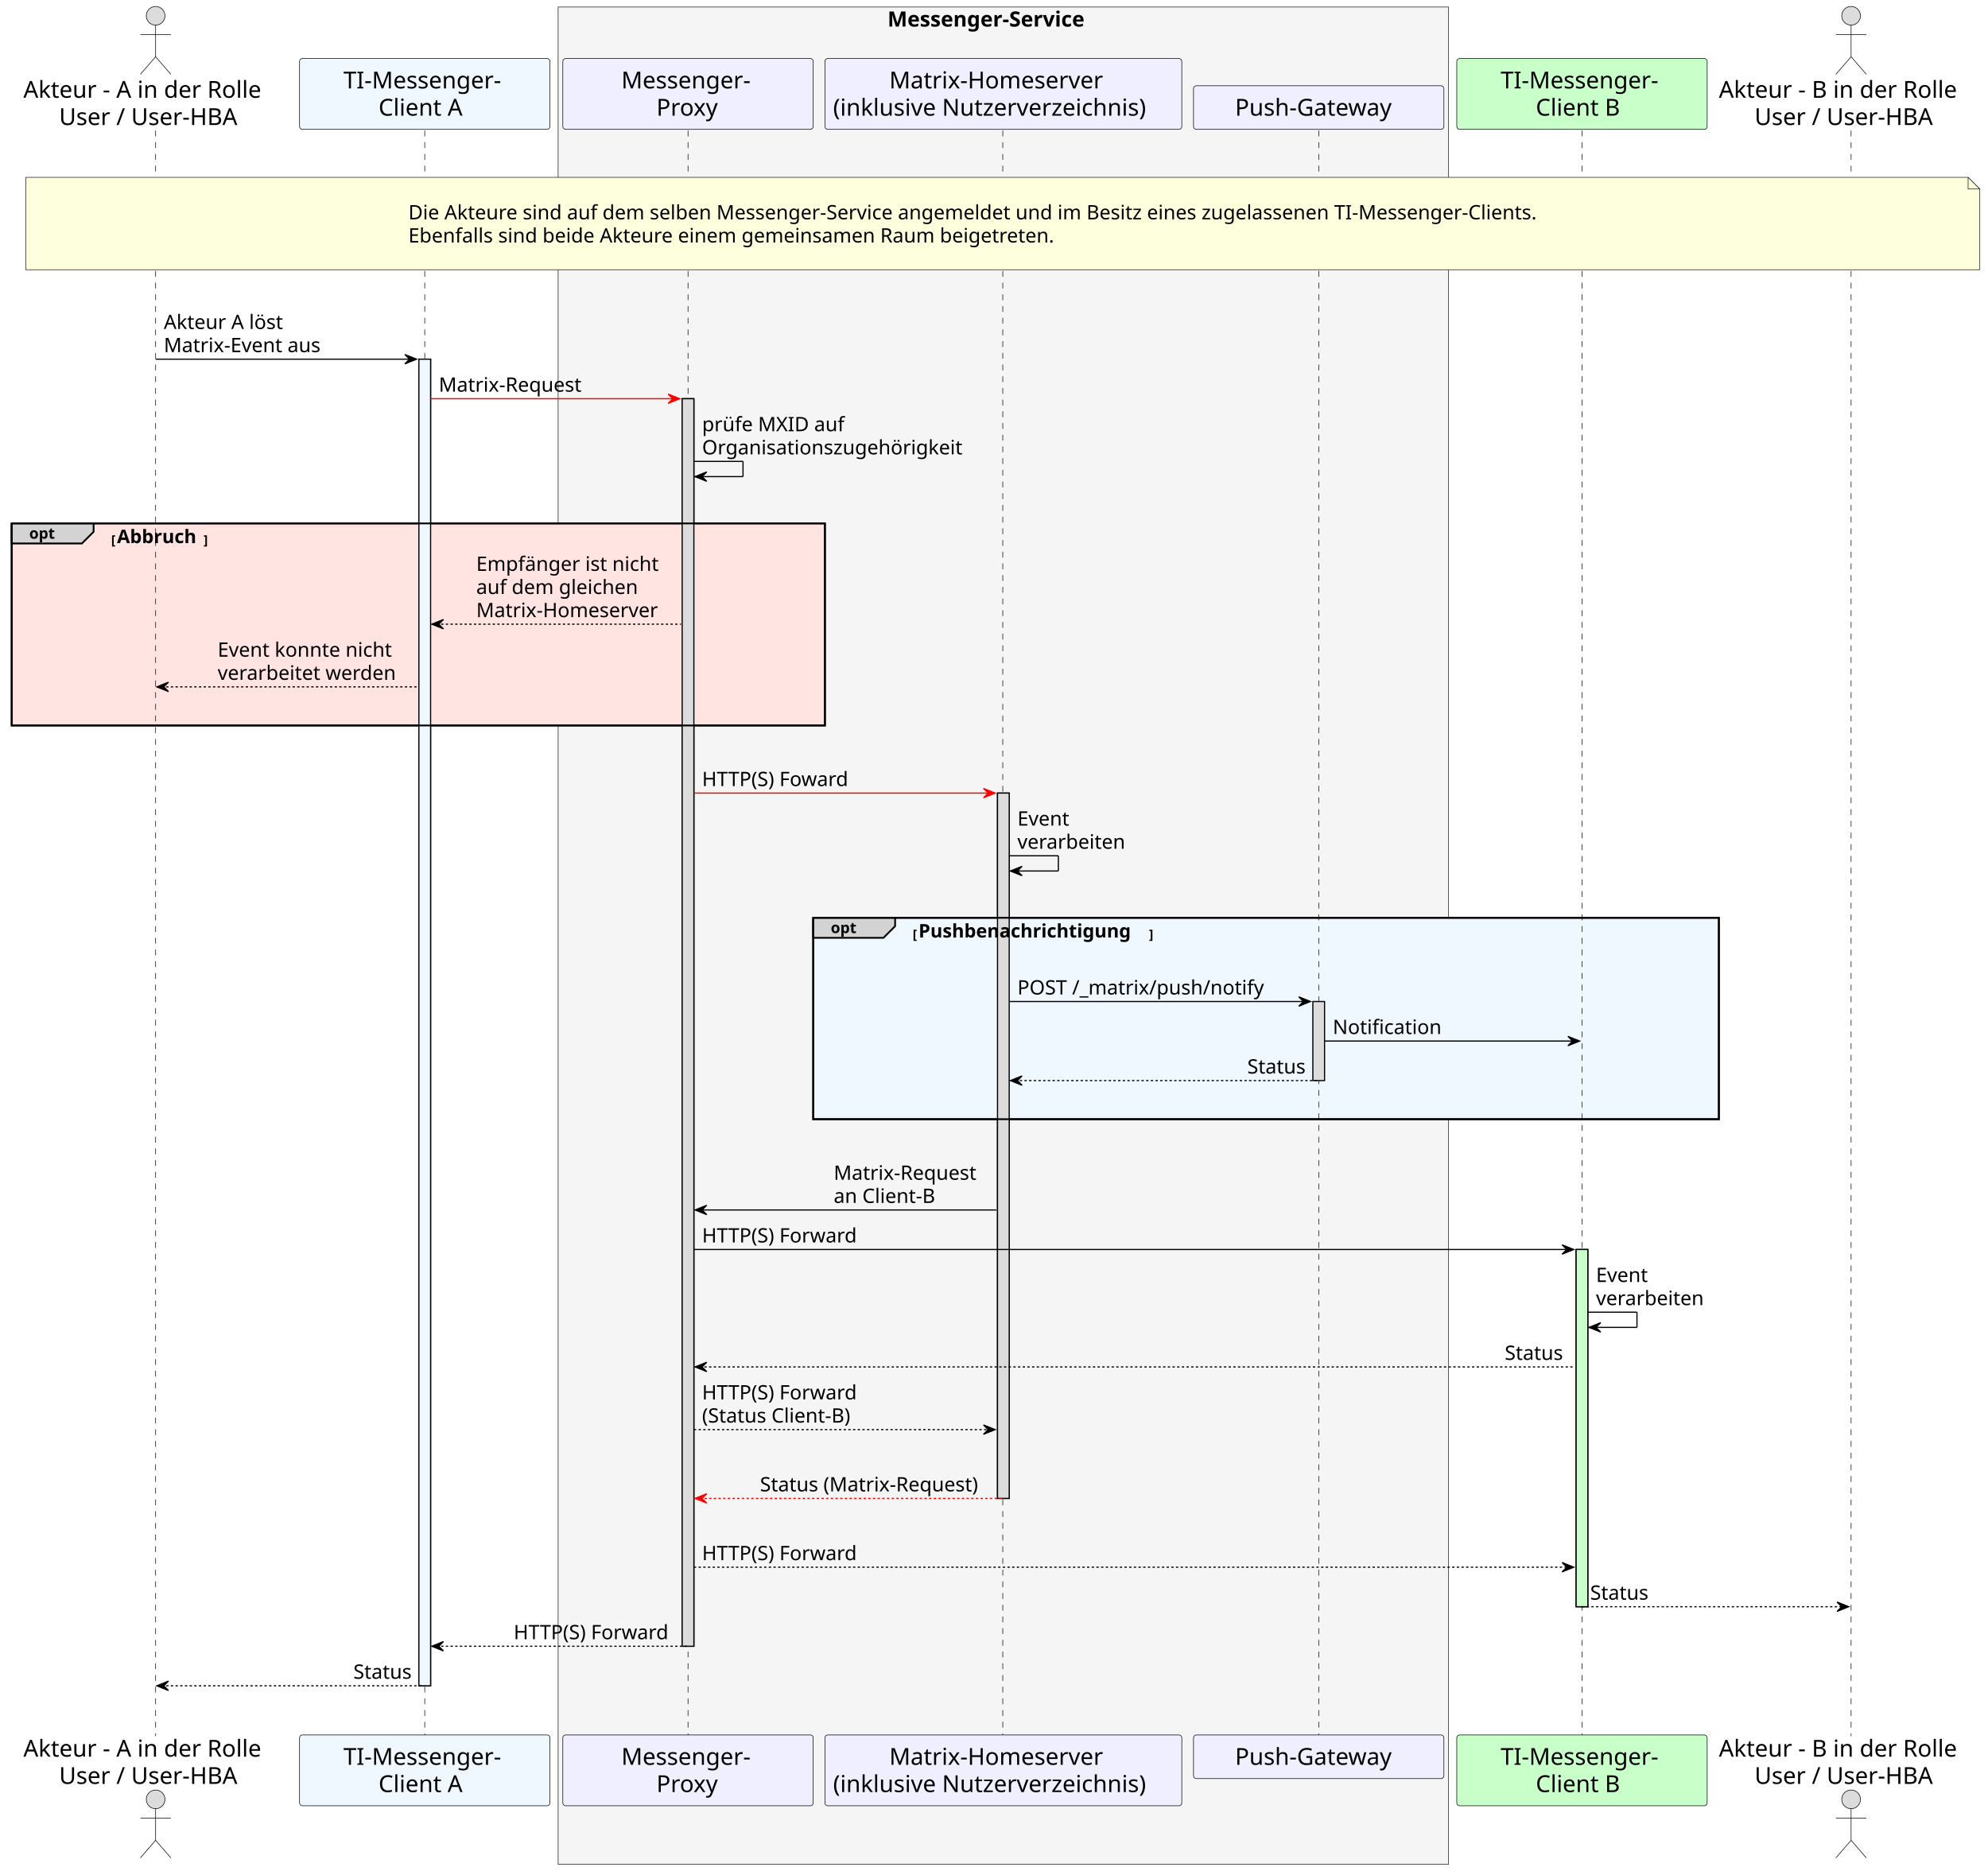
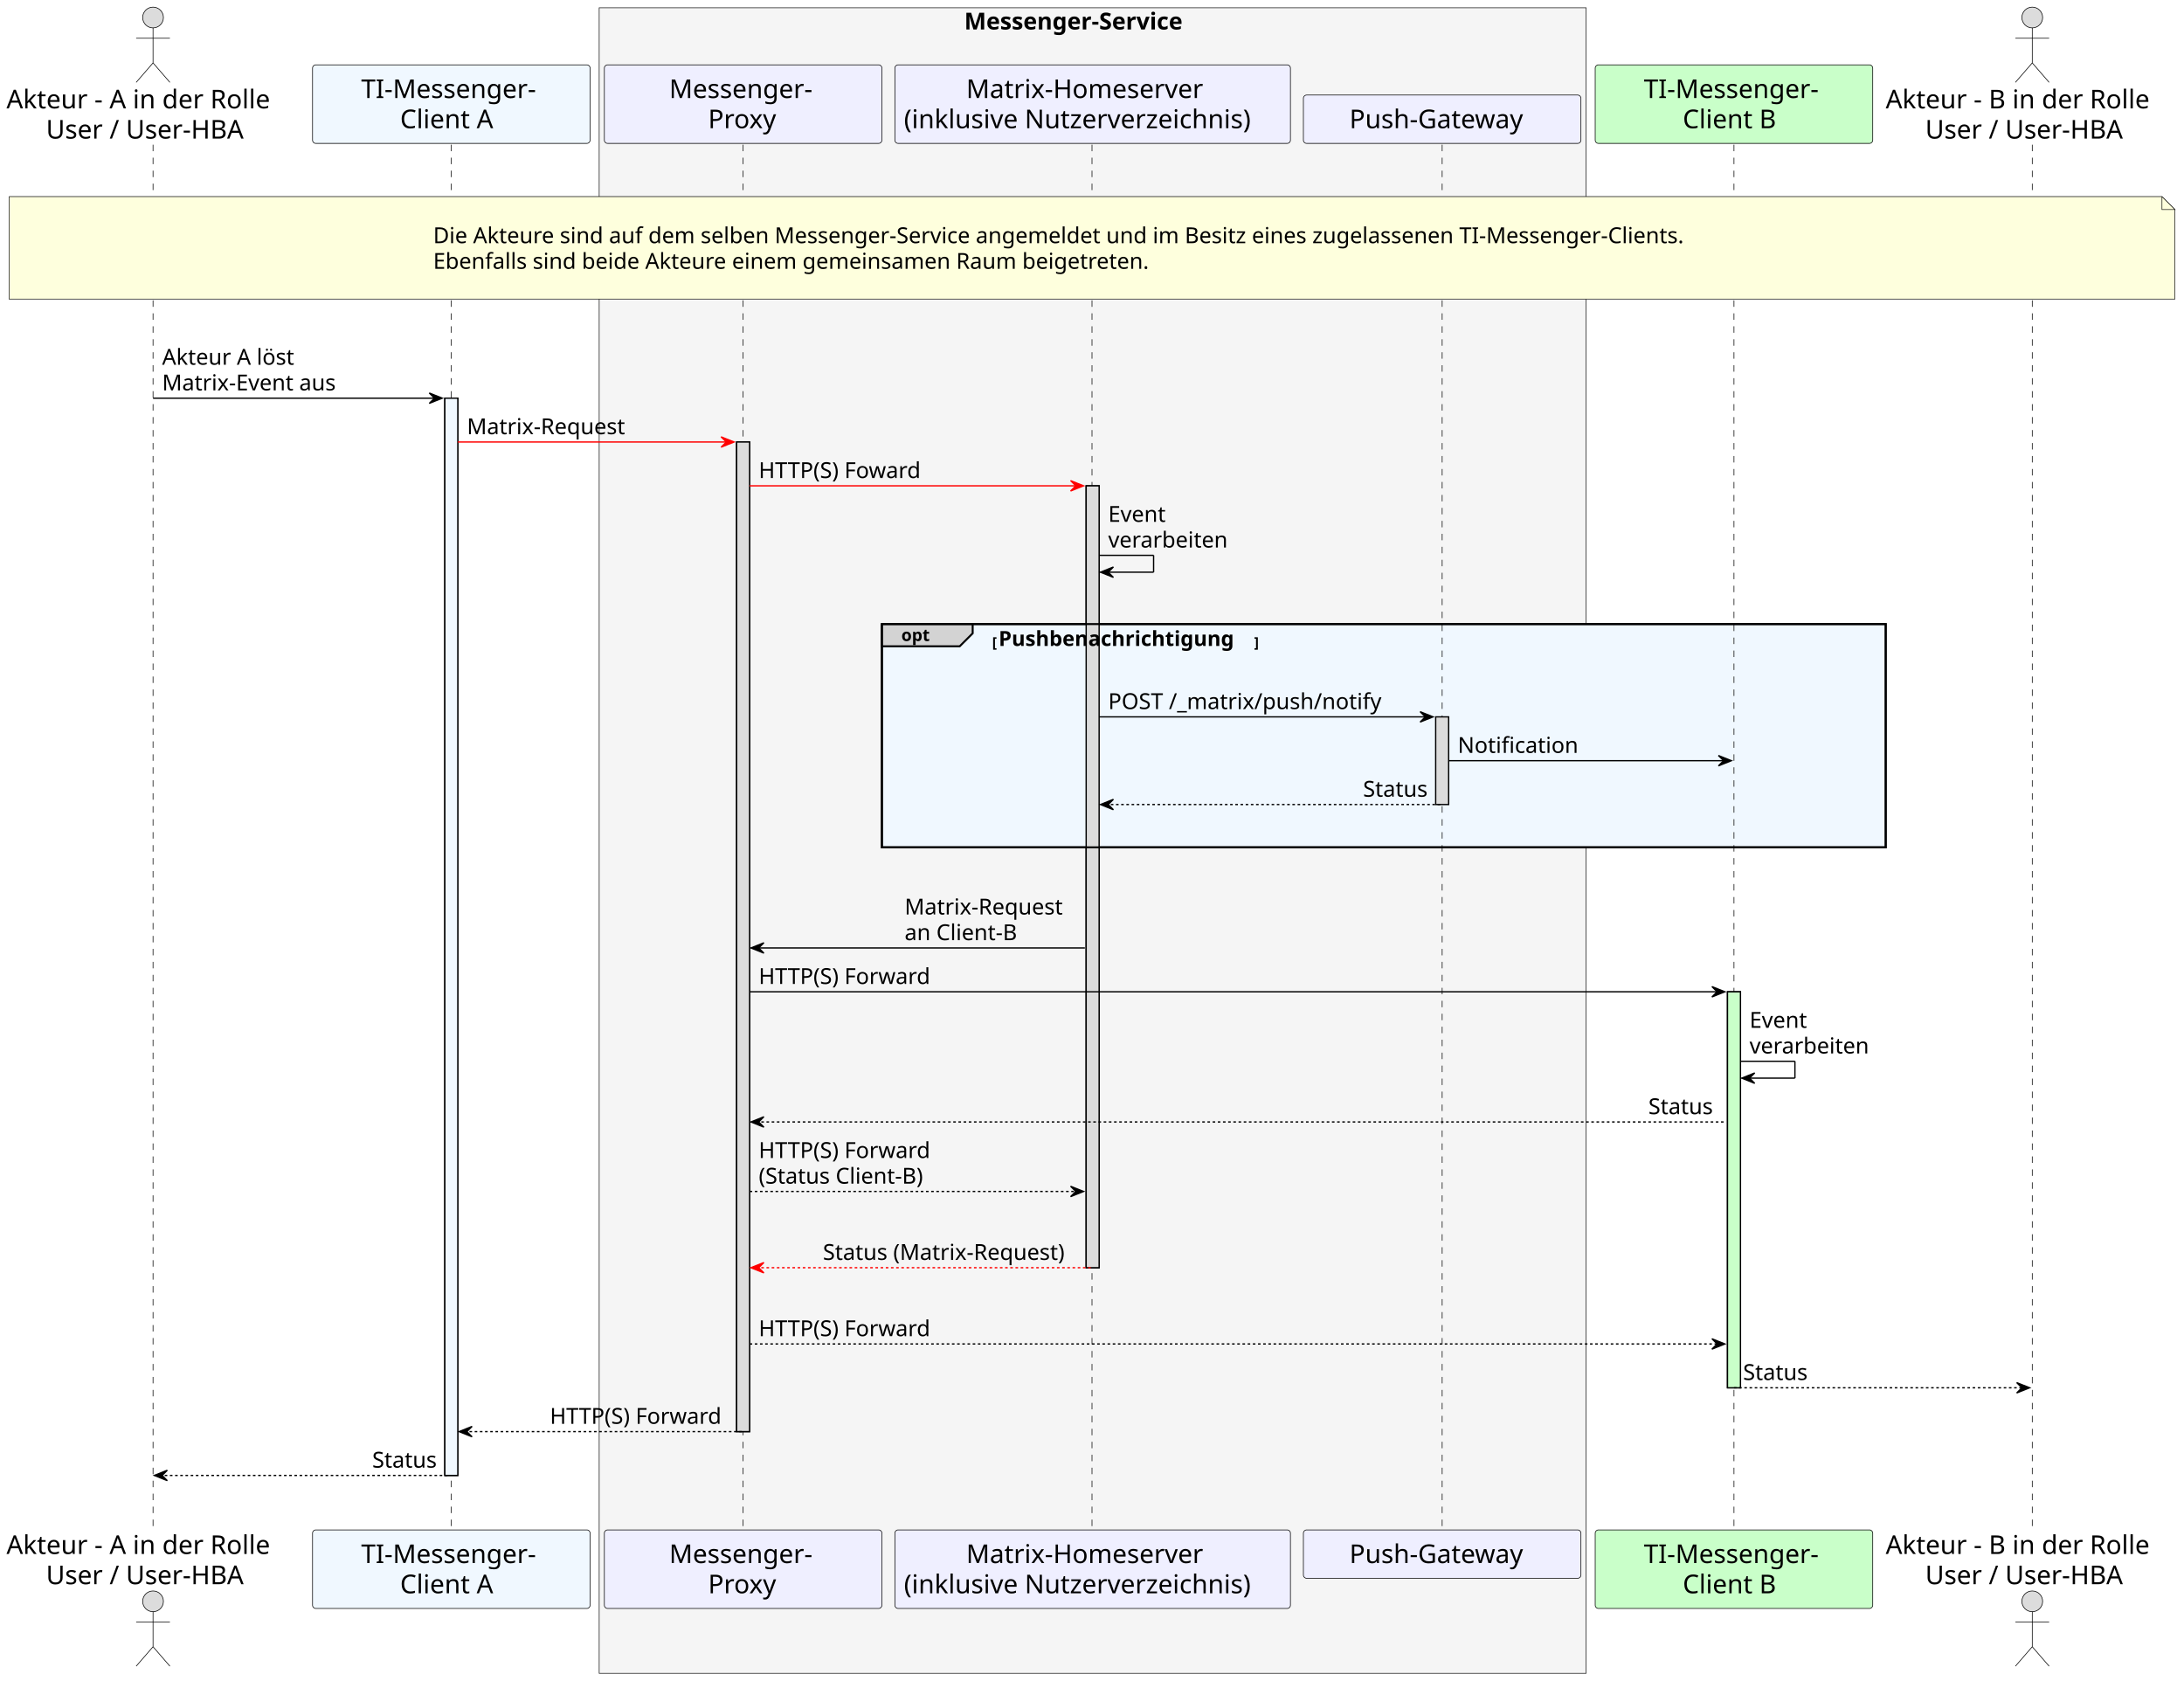
- <svg xmlns="http://www.w3.org/2000/svg" contentStyleType="text/css" height="1599px" preserveAspectRatio="none" style="width:1699px;height:1599px;background:#FFFFFF;" version="1.1" viewBox="0 0 1699 1599" width="1699px" zoomAndPan="magnify">
+ <svg xmlns="http://www.w3.org/2000/svg" contentStyleType="text/css" height="1296px" preserveAspectRatio="none" style="width:1684px;height:1296px;background:#FFFFFF;" version="1.1" viewBox="0 0 1684 1296" width="1684px" zoomAndPan="magnify">
  <defs />
  <g>
-     <rect fill="#F5F5F5" height="1587.367" style="stroke:#181818;stroke-width:0.5;" width="761" x="477" y="6" />
-     <text fill="#000000" font-family="sans-serif" font-size="18" font-weight="bold" lengthAdjust="spacing" textLength="193" x="758.5" y="22.708">Messenger-Service</text>
-     <text fill="#000000" font-family="sans-serif" font-size="13" font-weight="bold" lengthAdjust="spacing" textLength="5" x="951.5" y="23.887"> </text>
-     <rect fill="#F0F8FF" height="1133.82" style="stroke:#000000;stroke-width:1.0;" width="10" x="358" y="306.984" />
-     <rect fill="#DCDCDC" height="1066.242" style="stroke:#000000;stroke-width:1.0;" width="10" x="583" y="340.773" />
-     <rect fill="#DCDCDC" height="602.805" style="stroke:#000000;stroke-width:1.0;" width="10" x="852.5" y="677.844" />
-     <rect fill="#DCDCDC" height="67.578" style="stroke:#000000;stroke-width:1.0;" width="10" x="1122" y="855.969" />
-     <rect fill="#C9FFC9" height="305.312" style="stroke:#000000;stroke-width:1.0;" width="10" x="1347" y="1067.914" />
-     <rect fill="#FFE4E1" height="172.703" style="stroke:#000000;stroke-width:1.5;" width="695" x="10" y="447.352" />
-     <rect fill="#F0F8FF" height="172.125" style="stroke:#000000;stroke-width:1.5;" width="774" x="695" y="784.422" />
-     <line style="stroke:#000000;stroke-width:0.5;stroke-dasharray:5.0,5.0;" x1="133" x2="133" y1="111.562" y2="1483.805" />
-     <line style="stroke:#000000;stroke-width:0.5;stroke-dasharray:5.0,5.0;" x1="363" x2="363" y1="111.562" y2="1483.805" />
-     <line style="stroke:#000000;stroke-width:0.5;stroke-dasharray:5.0,5.0;" x1="588" x2="588" y1="111.562" y2="1483.805" />
-     <line style="stroke:#000000;stroke-width:0.5;stroke-dasharray:5.0,5.0;" x1="857" x2="857" y1="111.562" y2="1483.805" />
-     <line style="stroke:#000000;stroke-width:0.5;stroke-dasharray:5.0,5.0;" x1="1127" x2="1127" y1="111.562" y2="1483.805" />
-     <line style="stroke:#000000;stroke-width:0.5;stroke-dasharray:5.0,5.0;" x1="1352" x2="1352" y1="111.562" y2="1483.805" />
-     <line style="stroke:#000000;stroke-width:0.5;stroke-dasharray:5.0,5.0;" x1="1582" x2="1582" y1="111.562" y2="1483.805" />
-     <text fill="#000000" font-family="Aapex" font-size="20" lengthAdjust="spacing" textLength="220" x="20" y="83.564">Akteur - A in der Rolle</text>
-     <text fill="#000000" font-family="Aapex" font-size="20" lengthAdjust="spacing" textLength="159" x="50.5" y="106.846">User / User-HBA</text>
-     <ellipse cx="133" cy="13.5" fill="#DCDCDC" rx="8" ry="8" style="stroke:#000000;stroke-width:0.5;" />
-     <path d="M133,21.5 L133,48.5 M120,29.5 L146,29.5 M133,48.5 L120,63.5 M133,48.5 L146,63.5 " fill="none" style="stroke:#000000;stroke-width:0.5;" />
-     <text fill="#000000" font-family="Aapex" font-size="20" lengthAdjust="spacing" textLength="220" x="20" y="1501.369">Akteur - A in der Rolle</text>
-     <text fill="#000000" font-family="Aapex" font-size="20" lengthAdjust="spacing" textLength="159" x="50.5" y="1524.65">User / User-HBA</text>
-     <ellipse cx="133" cy="1537.867" fill="#DCDCDC" rx="8" ry="8" style="stroke:#000000;stroke-width:0.5;" />
-     <path d="M133,1545.867 L133,1572.867 M120,1553.867 L146,1553.867 M133,1572.867 L120,1587.867 M133,1572.867 L146,1587.867 " fill="none" style="stroke:#000000;stroke-width:0.5;" />
-     <rect fill="#F0F8FF" height="60.562" rx="2.5" ry="2.5" style="stroke:#000000;stroke-width:0.5;" width="214" x="256" y="50" />
-     <text fill="#000000" font-family="Impact" font-size="20" lengthAdjust="spacing" textLength="139" x="293.5" y="75.564">TI-Messenger-</text>
-     <text fill="#000000" font-family="Impact" font-size="20" lengthAdjust="spacing" textLength="79" x="323.5" y="98.846">Client A</text>
-     <rect fill="#F0F8FF" height="60.562" rx="2.5" ry="2.5" style="stroke:#000000;stroke-width:0.5;" width="214" x="256" y="1482.805" />
-     <text fill="#000000" font-family="Impact" font-size="20" lengthAdjust="spacing" textLength="139" x="293.5" y="1508.369">TI-Messenger-</text>
-     <text fill="#000000" font-family="Impact" font-size="20" lengthAdjust="spacing" textLength="79" x="323.5" y="1531.65">Client A</text>
-     <rect fill="#EFEFFF" height="60.562" rx="2.5" ry="2.5" style="stroke:#000000;stroke-width:0.5;" width="214" x="481" y="50" />
-     <text fill="#000000" font-family="Impact" font-size="20" lengthAdjust="spacing" textLength="114" x="531" y="75.564">Messenger-</text>
-     <text fill="#000000" font-family="Impact" font-size="20" lengthAdjust="spacing" textLength="54" x="561" y="98.846">Proxy</text>
-     <rect fill="#EFEFFF" height="60.562" rx="2.5" ry="2.5" style="stroke:#000000;stroke-width:0.5;" width="214" x="481" y="1482.805" />
-     <text fill="#000000" font-family="Impact" font-size="20" lengthAdjust="spacing" textLength="114" x="531" y="1508.369">Messenger-</text>
-     <text fill="#000000" font-family="Impact" font-size="20" lengthAdjust="spacing" textLength="54" x="561" y="1531.65">Proxy</text>
-     <rect fill="#EFEFFF" height="60.562" rx="2.5" ry="2.5" style="stroke:#000000;stroke-width:0.5;" width="305" x="705" y="50" />
-     <text fill="#000000" font-family="Impact" font-size="20" lengthAdjust="spacing" textLength="189" x="760" y="75.564">Matrix-Homeserver</text>
-     <text fill="#000000" font-family="Impact" font-size="20" lengthAdjust="spacing" textLength="291" x="712" y="98.846">(inklusive Nutzerverzeichnis)</text>
-     <rect fill="#EFEFFF" height="60.562" rx="2.5" ry="2.5" style="stroke:#000000;stroke-width:0.5;" width="305" x="705" y="1482.805" />
-     <text fill="#000000" font-family="Impact" font-size="20" lengthAdjust="spacing" textLength="189" x="760" y="1508.369">Matrix-Homeserver</text>
-     <text fill="#000000" font-family="Impact" font-size="20" lengthAdjust="spacing" textLength="291" x="712" y="1531.65">(inklusive Nutzerverzeichnis)</text>
-     <rect fill="#EFEFFF" height="37.281" rx="2.5" ry="2.5" style="stroke:#000000;stroke-width:0.5;" width="214" x="1020" y="73.281" />
-     <text fill="#000000" font-family="Impact" font-size="20" lengthAdjust="spacing" textLength="143" x="1055.5" y="98.846">Push-Gateway</text>
-     <rect fill="#EFEFFF" height="37.281" rx="2.5" ry="2.5" style="stroke:#000000;stroke-width:0.5;" width="214" x="1020" y="1482.805" />
-     <text fill="#000000" font-family="Impact" font-size="20" lengthAdjust="spacing" textLength="143" x="1055.5" y="1508.369">Push-Gateway</text>
-     <rect fill="#C9FFC9" height="60.562" rx="2.5" ry="2.5" style="stroke:#000000;stroke-width:0.5;" width="214" x="1245" y="50" />
-     <text fill="#000000" font-family="Impact" font-size="20" lengthAdjust="spacing" textLength="139" x="1282.5" y="75.564">TI-Messenger-</text>
-     <text fill="#000000" font-family="Impact" font-size="20" lengthAdjust="spacing" textLength="79" x="1312.5" y="98.846">Client B</text>
-     <rect fill="#C9FFC9" height="60.562" rx="2.5" ry="2.5" style="stroke:#000000;stroke-width:0.5;" width="214" x="1245" y="1482.805" />
-     <text fill="#000000" font-family="Impact" font-size="20" lengthAdjust="spacing" textLength="139" x="1282.5" y="1508.369">TI-Messenger-</text>
-     <text fill="#000000" font-family="Impact" font-size="20" lengthAdjust="spacing" textLength="79" x="1312.5" y="1531.65">Client B</text>
-     <text fill="#000000" font-family="Aapex" font-size="20" lengthAdjust="spacing" textLength="220" x="1469" y="83.564">Akteur - B in der Rolle</text>
-     <text fill="#000000" font-family="Aapex" font-size="20" lengthAdjust="spacing" textLength="159" x="1499.5" y="106.846">User / User-HBA</text>
-     <ellipse cx="1582" cy="13.5" fill="#DCDCDC" rx="8" ry="8" style="stroke:#000000;stroke-width:0.5;" />
-     <path d="M1582,21.5 L1582,48.5 M1569,29.5 L1595,29.5 M1582,48.5 L1569,63.5 M1582,48.5 L1595,63.5 " fill="none" style="stroke:#000000;stroke-width:0.5;" />
-     <text fill="#000000" font-family="Aapex" font-size="20" lengthAdjust="spacing" textLength="220" x="1469" y="1501.369">Akteur - B in der Rolle</text>
-     <text fill="#000000" font-family="Aapex" font-size="20" lengthAdjust="spacing" textLength="159" x="1499.5" y="1524.65">User / User-HBA</text>
-     <ellipse cx="1582" cy="1537.867" fill="#DCDCDC" rx="8" ry="8" style="stroke:#000000;stroke-width:0.5;" />
-     <path d="M1582,1545.867 L1582,1572.867 M1569,1553.867 L1595,1553.867 M1582,1572.867 L1569,1587.867 M1582,1572.867 L1595,1587.867 " fill="none" style="stroke:#000000;stroke-width:0.5;" />
-     <rect fill="#F0F8FF" height="1133.82" style="stroke:#000000;stroke-width:1.0;" width="10" x="358" y="306.984" />
-     <rect fill="#DCDCDC" height="1066.242" style="stroke:#000000;stroke-width:1.0;" width="10" x="583" y="340.773" />
-     <rect fill="#DCDCDC" height="602.805" style="stroke:#000000;stroke-width:1.0;" width="10" x="852.5" y="677.844" />
-     <rect fill="#DCDCDC" height="67.578" style="stroke:#000000;stroke-width:1.0;" width="10" x="1122" y="855.969" />
-     <rect fill="#C9FFC9" height="305.312" style="stroke:#000000;stroke-width:1.0;" width="10" x="1347" y="1067.914" />
-     <path d="M22,151.562 L22,230.562 L1692,230.562 L1692,161.562 L1682,151.562 L22,151.562 " fill="#FEFFDD" style="stroke:#181818;stroke-width:0.5;" />
-     <path d="M1682,151.562 L1682,161.562 L1692,161.562 L1682,151.562 " fill="#FEFFDD" style="stroke:#181818;stroke-width:0.5;" />
-     <text fill="#000000" font-family="sans-serif" font-size="13" lengthAdjust="spacing" textLength="4" x="349" y="168.629"> </text>
-     <text fill="#000000" font-family="sans-serif" font-size="17" lengthAdjust="spacing" textLength="1007" x="349" y="187.475">Die Akteure sind auf dem selben Messenger-Service angemeldet und im Besitz eines zugelassenen TI-Messenger-Clients.</text>
-     <text fill="#000000" font-family="sans-serif" font-size="17" lengthAdjust="spacing" textLength="580" x="349" y="207.264">Ebenfalls sind beide Akteure einem gemeinsamen Raum beigetreten.</text>
-     <text fill="#000000" font-family="sans-serif" font-size="13" lengthAdjust="spacing" textLength="4" x="349" y="223.34"> </text>
-     <polygon fill="#000000" points="346,302.984,356,306.984,346,310.984,350,306.984" style="stroke:#000000;stroke-width:1.0;" />
-     <line style="stroke:#000000;stroke-width:1.0;" x1="133" x2="352" y1="306.984" y2="306.984" />
-     <text fill="#000000" font-family="sans-serif" font-size="17" lengthAdjust="spacing" textLength="107" x="140" y="281.186">Akteur A löst</text>
-     <text fill="#000000" font-family="sans-serif" font-size="17" lengthAdjust="spacing" textLength="143" x="140" y="300.975">Matrix-Event aus</text>
-     <polygon fill="#FF0000" points="571,336.773,581,340.773,571,344.773,575,340.773" style="stroke:#FF0000;stroke-width:1.0;" />
-     <line style="stroke:#FF0000;stroke-width:1.0;" x1="368" x2="577" y1="340.773" y2="340.773" />
-     <text fill="#000000" font-family="sans-serif" font-size="17" lengthAdjust="spacing" textLength="128" x="375" y="334.764">Matrix-Request</text>
-     <line style="stroke:#000000;stroke-width:1.0;" x1="593" x2="635" y1="394.352" y2="394.352" />
-     <line style="stroke:#000000;stroke-width:1.0;" x1="635" x2="635" y1="394.352" y2="407.352" />
-     <line style="stroke:#000000;stroke-width:1.0;" x1="594" x2="635" y1="407.352" y2="407.352" />
-     <polygon fill="#000000" points="604,403.352,594,407.352,604,411.352,600,407.352" style="stroke:#000000;stroke-width:1.0;" />
-     <text fill="#000000" font-family="sans-serif" font-size="17" lengthAdjust="spacing" textLength="128" x="600" y="368.553">prüfe MXID auf</text>
-     <text fill="#000000" font-family="sans-serif" font-size="17" lengthAdjust="spacing" textLength="229" x="600" y="388.342">Organisationszugehörigkeit</text>
-     <path d="M10,447.352 L80,447.352 L80,454.484 L70,464.484 L10,464.484 L10,447.352 " fill="#D3D3D3" style="stroke:#000000;stroke-width:1.5;" />
-     <rect fill="none" height="172.703" style="stroke:#000000;stroke-width:1.5;" width="695" x="10" y="447.352" />
-     <text fill="#000000" font-family="sans-serif" font-size="13" font-weight="bold" lengthAdjust="spacing" textLength="25" x="25" y="460.418">opt</text>
-     <text fill="#000000" font-family="sans-serif" font-size="11" font-weight="bold" lengthAdjust="spacing" textLength="5" x="95" y="465.382">[</text>
-     <text fill="#000000" font-family="sans-serif" font-size="16" font-weight="bold" lengthAdjust="spacing" textLength="74" x="100" y="464.203">Abbruch</text>
-     <text fill="#000000" font-family="sans-serif" font-size="11" font-weight="bold" lengthAdjust="spacing" textLength="5" x="174" y="465.382">]</text>
-     <polygon fill="#000000" points="379,529.477,369,533.477,379,537.477,375,533.477" style="stroke:#000000;stroke-width:1.0;" />
-     <line style="stroke:#000000;stroke-width:1.0;stroke-dasharray:2.0,2.0;" x1="373" x2="582" y1="533.477" y2="533.477" />
-     <text fill="#000000" font-family="sans-serif" font-size="17" lengthAdjust="spacing" textLength="164" x="407" y="487.889">Empfänger ist nicht</text>
-     <text fill="#000000" font-family="sans-serif" font-size="17" lengthAdjust="spacing" textLength="144" x="407" y="507.678">auf dem gleichen</text>
-     <text fill="#000000" font-family="sans-serif" font-size="17" lengthAdjust="spacing" textLength="162" x="407" y="527.467">Matrix-Homeserver</text>
-     <polygon fill="#000000" points="144,583.055,134,587.055,144,591.055,140,587.055" style="stroke:#000000;stroke-width:1.0;" />
-     <line style="stroke:#000000;stroke-width:1.0;stroke-dasharray:2.0,2.0;" x1="138" x2="357" y1="587.055" y2="587.055" />
-     <text fill="#000000" font-family="sans-serif" font-size="17" lengthAdjust="spacing" textLength="160" x="186" y="561.256">Event konnte nicht</text>
-     <text fill="#000000" font-family="sans-serif" font-size="17" lengthAdjust="spacing" textLength="161" x="186" y="581.045">verarbeitet werden</text>
-     <polygon fill="#FF0000" points="840.5,673.844,850.5,677.844,840.5,681.844,844.5,677.844" style="stroke:#FF0000;stroke-width:1.0;" />
-     <line style="stroke:#FF0000;stroke-width:1.0;" x1="593" x2="846.5" y1="677.844" y2="677.844" />
-     <text fill="#000000" font-family="sans-serif" font-size="17" lengthAdjust="spacing" textLength="135" x="600" y="671.835">HTTP(S) Foward</text>
-     <line style="stroke:#000000;stroke-width:1.0;" x1="862.5" x2="904.5" y1="731.422" y2="731.422" />
-     <line style="stroke:#000000;stroke-width:1.0;" x1="904.5" x2="904.5" y1="731.422" y2="744.422" />
-     <line style="stroke:#000000;stroke-width:1.0;" x1="863.5" x2="904.5" y1="744.422" y2="744.422" />
-     <polygon fill="#000000" points="873.5,740.422,863.5,744.422,873.5,748.422,869.5,744.422" style="stroke:#000000;stroke-width:1.0;" />
-     <text fill="#000000" font-family="sans-serif" font-size="17" lengthAdjust="spacing" textLength="49" x="869.5" y="705.624">Event</text>
-     <text fill="#000000" font-family="sans-serif" font-size="17" lengthAdjust="spacing" textLength="97" x="869.5" y="725.413">verarbeiten</text>
-     <path d="M695,784.422 L765,784.422 L765,791.555 L755,801.555 L695,801.555 L695,784.422 " fill="#D3D3D3" style="stroke:#000000;stroke-width:1.5;" />
-     <rect fill="none" height="172.125" style="stroke:#000000;stroke-width:1.5;" width="774" x="695" y="784.422" />
-     <text fill="#000000" font-family="sans-serif" font-size="13" font-weight="bold" lengthAdjust="spacing" textLength="25" x="710" y="797.489">opt</text>
-     <text fill="#000000" font-family="sans-serif" font-size="11" font-weight="bold" lengthAdjust="spacing" textLength="5" x="780" y="802.453">[</text>
-     <text fill="#000000" font-family="sans-serif" font-size="16" font-weight="bold" lengthAdjust="spacing" textLength="197" x="785" y="801.273">Pushbenachrichtigung</text>
-     <text fill="#000000" font-family="sans-serif" font-size="11" font-weight="bold" lengthAdjust="spacing" textLength="5" x="982" y="802.453">]</text>
-     <polygon fill="#000000" points="1110,851.969,1120,855.969,1110,859.969,1114,855.969" style="stroke:#000000;stroke-width:1.0;" />
-     <line style="stroke:#000000;stroke-width:1.0;" x1="862.5" x2="1116" y1="855.969" y2="855.969" />
-     <text fill="#000000" font-family="sans-serif" font-size="17" lengthAdjust="spacing" textLength="221" x="869.5" y="849.96">POST /_matrix/push/notify</text>
-     <polygon fill="#000000" points="1340,885.758,1350,889.758,1340,893.758,1344,889.758" style="stroke:#000000;stroke-width:1.0;" />
-     <line style="stroke:#000000;stroke-width:1.0;" x1="1132" x2="1346" y1="889.758" y2="889.758" />
-     <text fill="#000000" font-family="sans-serif" font-size="17" lengthAdjust="spacing" textLength="97" x="1139" y="883.749">Notification</text>
-     <polygon fill="#000000" points="873.5,919.547,863.5,923.547,873.5,927.547,869.5,923.547" style="stroke:#000000;stroke-width:1.0;" />
-     <line style="stroke:#000000;stroke-width:1.0;stroke-dasharray:2.0,2.0;" x1="867.5" x2="1126" y1="923.547" y2="923.547" />
-     <text fill="#000000" font-family="sans-serif" font-size="17" lengthAdjust="spacing" textLength="54" x="1066" y="917.538">Status</text>
-     <polygon fill="#000000" points="604,1030.125,594,1034.125,604,1038.125,600,1034.125" style="stroke:#000000;stroke-width:1.0;" />
-     <line style="stroke:#000000;stroke-width:1.0;" x1="598" x2="851.5" y1="1034.125" y2="1034.125" />
-     <text fill="#000000" font-family="sans-serif" font-size="17" lengthAdjust="spacing" textLength="128" x="712.5" y="1008.327">Matrix-Request</text>
-     <text fill="#000000" font-family="sans-serif" font-size="17" lengthAdjust="spacing" textLength="94" x="712.5" y="1028.116">an Client-B</text>
-     <polygon fill="#000000" points="1335,1063.914,1345,1067.914,1335,1071.914,1339,1067.914" style="stroke:#000000;stroke-width:1.0;" />
-     <line style="stroke:#000000;stroke-width:1.0;" x1="593" x2="1341" y1="1067.914" y2="1067.914" />
-     <text fill="#000000" font-family="sans-serif" font-size="17" lengthAdjust="spacing" textLength="142" x="600" y="1061.905">HTTP(S) Forward</text>
-     <line style="stroke:#000000;stroke-width:1.0;" x1="1357" x2="1399" y1="1121.492" y2="1121.492" />
-     <line style="stroke:#000000;stroke-width:1.0;" x1="1399" x2="1399" y1="1121.492" y2="1134.492" />
-     <line style="stroke:#000000;stroke-width:1.0;" x1="1358" x2="1399" y1="1134.492" y2="1134.492" />
-     <polygon fill="#000000" points="1368,1130.492,1358,1134.492,1368,1138.492,1364,1134.492" style="stroke:#000000;stroke-width:1.0;" />
-     <text fill="#000000" font-family="sans-serif" font-size="17" lengthAdjust="spacing" textLength="49" x="1364" y="1095.694">Event</text>
-     <text fill="#000000" font-family="sans-serif" font-size="17" lengthAdjust="spacing" textLength="97" x="1364" y="1115.483">verarbeiten</text>
-     <polygon fill="#000000" points="604,1164.281,594,1168.281,604,1172.281,600,1168.281" style="stroke:#000000;stroke-width:1.0;" />
-     <line style="stroke:#000000;stroke-width:1.0;stroke-dasharray:2.0,2.0;" x1="598" x2="1346" y1="1168.281" y2="1168.281" />
-     <text fill="#000000" font-family="sans-serif" font-size="17" lengthAdjust="spacing" textLength="54" x="1286" y="1162.272">Status</text>
-     <polygon fill="#000000" points="840.5,1217.859,850.5,1221.859,840.5,1225.859,844.5,1221.859" style="stroke:#000000;stroke-width:1.0;" />
-     <line style="stroke:#000000;stroke-width:1.0;stroke-dasharray:2.0,2.0;" x1="593" x2="846.5" y1="1221.859" y2="1221.859" />
-     <text fill="#000000" font-family="sans-serif" font-size="17" lengthAdjust="spacing" textLength="142" x="600" y="1196.061">HTTP(S) Forward</text>
-     <text fill="#000000" font-family="sans-serif" font-size="17" lengthAdjust="spacing" textLength="141" x="600" y="1215.85">(Status Client-B)</text>
-     <polygon fill="#FF0000" points="604,1276.648,594,1280.648,604,1284.648,600,1280.648" style="stroke:#FF0000;stroke-width:1.0;" />
-     <line style="stroke:#FF0000;stroke-width:1.0;stroke-dasharray:2.0,2.0;" x1="598" x2="856.5" y1="1280.648" y2="1280.648" />
-     <text fill="#000000" font-family="sans-serif" font-size="17" lengthAdjust="spacing" textLength="201" x="649.5" y="1274.639">Status (Matrix-Request)</text>
-     <polygon fill="#000000" points="1335,1335.438,1345,1339.438,1335,1343.438,1339,1339.438" style="stroke:#000000;stroke-width:1.0;" />
-     <line style="stroke:#000000;stroke-width:1.0;stroke-dasharray:2.0,2.0;" x1="593" x2="1341" y1="1339.438" y2="1339.438" />
-     <text fill="#000000" font-family="sans-serif" font-size="17" lengthAdjust="spacing" textLength="142" x="600" y="1333.428">HTTP(S) Forward</text>
-     <polygon fill="#000000" points="1570,1369.227,1580,1373.227,1570,1377.227,1574,1373.227" style="stroke:#000000;stroke-width:1.0;" />
-     <line style="stroke:#000000;stroke-width:1.0;stroke-dasharray:2.0,2.0;" x1="1352" x2="1576" y1="1373.227" y2="1373.227" />
-     <text fill="#000000" font-family="sans-serif" font-size="17" lengthAdjust="spacing" textLength="54" x="1359" y="1367.217">Status</text>
-     <polygon fill="#000000" points="379,1403.016,369,1407.016,379,1411.016,375,1407.016" style="stroke:#000000;stroke-width:1.0;" />
-     <line style="stroke:#000000;stroke-width:1.0;stroke-dasharray:2.0,2.0;" x1="373" x2="587" y1="1407.016" y2="1407.016" />
-     <text fill="#000000" font-family="sans-serif" font-size="17" lengthAdjust="spacing" textLength="142" x="439" y="1401.006">HTTP(S) Forward</text>
-     <polygon fill="#000000" points="144,1436.805,134,1440.805,144,1444.805,140,1440.805" style="stroke:#000000;stroke-width:1.0;" />
-     <line style="stroke:#000000;stroke-width:1.0;stroke-dasharray:2.0,2.0;" x1="138" x2="362" y1="1440.805" y2="1440.805" />
-     <text fill="#000000" font-family="sans-serif" font-size="17" lengthAdjust="spacing" textLength="54" x="302" y="1434.795">Status</text>
+     <rect fill="#F5F5F5" height="1284.086" style="stroke:#181818;stroke-width:0.5;" width="761" x="462" y="6" />
+     <text fill="#000000" font-family="sans-serif" font-size="18" font-weight="bold" lengthAdjust="spacing" textLength="193" x="743.5" y="22.708">Messenger-Service</text>
+     <text fill="#000000" font-family="sans-serif" font-size="13" font-weight="bold" lengthAdjust="spacing" textLength="5" x="936.5" y="23.887"> </text>
+     <rect fill="#F0F8FF" height="830.539" style="stroke:#000000;stroke-width:1.0;" width="10" x="343" y="306.984" />
+     <rect fill="#DCDCDC" height="762.961" style="stroke:#000000;stroke-width:1.0;" width="10" x="568" y="340.773" />
+     <rect fill="#DCDCDC" height="602.805" style="stroke:#000000;stroke-width:1.0;" width="10" x="837.5" y="374.562" />
+     <rect fill="#DCDCDC" height="67.578" style="stroke:#000000;stroke-width:1.0;" width="10" x="1107" y="552.688" />
+     <rect fill="#C9FFC9" height="305.312" style="stroke:#000000;stroke-width:1.0;" width="10" x="1332" y="764.633" />
+     <rect fill="#F0F8FF" height="172.125" style="stroke:#000000;stroke-width:1.5;" width="774" x="680" y="481.141" />
+     <line style="stroke:#000000;stroke-width:0.5;stroke-dasharray:5.0,5.0;" x1="118" x2="118" y1="111.562" y2="1180.523" />
+     <line style="stroke:#000000;stroke-width:0.5;stroke-dasharray:5.0,5.0;" x1="348" x2="348" y1="111.562" y2="1180.523" />
+     <line style="stroke:#000000;stroke-width:0.5;stroke-dasharray:5.0,5.0;" x1="573" x2="573" y1="111.562" y2="1180.523" />
+     <line style="stroke:#000000;stroke-width:0.5;stroke-dasharray:5.0,5.0;" x1="842" x2="842" y1="111.562" y2="1180.523" />
+     <line style="stroke:#000000;stroke-width:0.5;stroke-dasharray:5.0,5.0;" x1="1112" x2="1112" y1="111.562" y2="1180.523" />
+     <line style="stroke:#000000;stroke-width:0.5;stroke-dasharray:5.0,5.0;" x1="1337" x2="1337" y1="111.562" y2="1180.523" />
+     <line style="stroke:#000000;stroke-width:0.5;stroke-dasharray:5.0,5.0;" x1="1567" x2="1567" y1="111.562" y2="1180.523" />
+     <text fill="#000000" font-family="Aapex" font-size="20" lengthAdjust="spacing" textLength="220" x="5" y="83.564">Akteur - A in der Rolle</text>
+     <text fill="#000000" font-family="Aapex" font-size="20" lengthAdjust="spacing" textLength="159" x="35.5" y="106.846">User / User-HBA</text>
+     <ellipse cx="118" cy="13.5" fill="#DCDCDC" rx="8" ry="8" style="stroke:#000000;stroke-width:0.5;" />
+     <path d="M118,21.5 L118,48.5 M105,29.5 L131,29.5 M118,48.5 L105,63.5 M118,48.5 L131,63.5 " fill="none" style="stroke:#000000;stroke-width:0.5;" />
+     <text fill="#000000" font-family="Aapex" font-size="20" lengthAdjust="spacing" textLength="220" x="5" y="1198.088">Akteur - A in der Rolle</text>
+     <text fill="#000000" font-family="Aapex" font-size="20" lengthAdjust="spacing" textLength="159" x="35.5" y="1221.369">User / User-HBA</text>
+     <ellipse cx="118" cy="1234.586" fill="#DCDCDC" rx="8" ry="8" style="stroke:#000000;stroke-width:0.5;" />
+     <path d="M118,1242.586 L118,1269.586 M105,1250.586 L131,1250.586 M118,1269.586 L105,1284.586 M118,1269.586 L131,1284.586 " fill="none" style="stroke:#000000;stroke-width:0.5;" />
+     <rect fill="#F0F8FF" height="60.562" rx="2.5" ry="2.5" style="stroke:#000000;stroke-width:0.5;" width="214" x="241" y="50" />
+     <text fill="#000000" font-family="Impact" font-size="20" lengthAdjust="spacing" textLength="139" x="278.5" y="75.564">TI-Messenger-</text>
+     <text fill="#000000" font-family="Impact" font-size="20" lengthAdjust="spacing" textLength="79" x="308.5" y="98.846">Client A</text>
+     <rect fill="#F0F8FF" height="60.562" rx="2.5" ry="2.5" style="stroke:#000000;stroke-width:0.5;" width="214" x="241" y="1179.523" />
+     <text fill="#000000" font-family="Impact" font-size="20" lengthAdjust="spacing" textLength="139" x="278.5" y="1205.088">TI-Messenger-</text>
+     <text fill="#000000" font-family="Impact" font-size="20" lengthAdjust="spacing" textLength="79" x="308.5" y="1228.369">Client A</text>
+     <rect fill="#EFEFFF" height="60.562" rx="2.5" ry="2.5" style="stroke:#000000;stroke-width:0.5;" width="214" x="466" y="50" />
+     <text fill="#000000" font-family="Impact" font-size="20" lengthAdjust="spacing" textLength="114" x="516" y="75.564">Messenger-</text>
+     <text fill="#000000" font-family="Impact" font-size="20" lengthAdjust="spacing" textLength="54" x="546" y="98.846">Proxy</text>
+     <rect fill="#EFEFFF" height="60.562" rx="2.5" ry="2.5" style="stroke:#000000;stroke-width:0.5;" width="214" x="466" y="1179.523" />
+     <text fill="#000000" font-family="Impact" font-size="20" lengthAdjust="spacing" textLength="114" x="516" y="1205.088">Messenger-</text>
+     <text fill="#000000" font-family="Impact" font-size="20" lengthAdjust="spacing" textLength="54" x="546" y="1228.369">Proxy</text>
+     <rect fill="#EFEFFF" height="60.562" rx="2.5" ry="2.5" style="stroke:#000000;stroke-width:0.5;" width="305" x="690" y="50" />
+     <text fill="#000000" font-family="Impact" font-size="20" lengthAdjust="spacing" textLength="189" x="745" y="75.564">Matrix-Homeserver</text>
+     <text fill="#000000" font-family="Impact" font-size="20" lengthAdjust="spacing" textLength="291" x="697" y="98.846">(inklusive Nutzerverzeichnis)</text>
+     <rect fill="#EFEFFF" height="60.562" rx="2.5" ry="2.5" style="stroke:#000000;stroke-width:0.5;" width="305" x="690" y="1179.523" />
+     <text fill="#000000" font-family="Impact" font-size="20" lengthAdjust="spacing" textLength="189" x="745" y="1205.088">Matrix-Homeserver</text>
+     <text fill="#000000" font-family="Impact" font-size="20" lengthAdjust="spacing" textLength="291" x="697" y="1228.369">(inklusive Nutzerverzeichnis)</text>
+     <rect fill="#EFEFFF" height="37.281" rx="2.5" ry="2.5" style="stroke:#000000;stroke-width:0.5;" width="214" x="1005" y="73.281" />
+     <text fill="#000000" font-family="Impact" font-size="20" lengthAdjust="spacing" textLength="143" x="1040.5" y="98.846">Push-Gateway</text>
+     <rect fill="#EFEFFF" height="37.281" rx="2.5" ry="2.5" style="stroke:#000000;stroke-width:0.5;" width="214" x="1005" y="1179.523" />
+     <text fill="#000000" font-family="Impact" font-size="20" lengthAdjust="spacing" textLength="143" x="1040.5" y="1205.088">Push-Gateway</text>
+     <rect fill="#C9FFC9" height="60.562" rx="2.5" ry="2.5" style="stroke:#000000;stroke-width:0.5;" width="214" x="1230" y="50" />
+     <text fill="#000000" font-family="Impact" font-size="20" lengthAdjust="spacing" textLength="139" x="1267.5" y="75.564">TI-Messenger-</text>
+     <text fill="#000000" font-family="Impact" font-size="20" lengthAdjust="spacing" textLength="79" x="1297.5" y="98.846">Client B</text>
+     <rect fill="#C9FFC9" height="60.562" rx="2.5" ry="2.5" style="stroke:#000000;stroke-width:0.5;" width="214" x="1230" y="1179.523" />
+     <text fill="#000000" font-family="Impact" font-size="20" lengthAdjust="spacing" textLength="139" x="1267.5" y="1205.088">TI-Messenger-</text>
+     <text fill="#000000" font-family="Impact" font-size="20" lengthAdjust="spacing" textLength="79" x="1297.5" y="1228.369">Client B</text>
+     <text fill="#000000" font-family="Aapex" font-size="20" lengthAdjust="spacing" textLength="220" x="1454" y="83.564">Akteur - B in der Rolle</text>
+     <text fill="#000000" font-family="Aapex" font-size="20" lengthAdjust="spacing" textLength="159" x="1484.5" y="106.846">User / User-HBA</text>
+     <ellipse cx="1567" cy="13.5" fill="#DCDCDC" rx="8" ry="8" style="stroke:#000000;stroke-width:0.5;" />
+     <path d="M1567,21.5 L1567,48.5 M1554,29.5 L1580,29.5 M1567,48.5 L1554,63.5 M1567,48.5 L1580,63.5 " fill="none" style="stroke:#000000;stroke-width:0.5;" />
+     <text fill="#000000" font-family="Aapex" font-size="20" lengthAdjust="spacing" textLength="220" x="1454" y="1198.088">Akteur - B in der Rolle</text>
+     <text fill="#000000" font-family="Aapex" font-size="20" lengthAdjust="spacing" textLength="159" x="1484.5" y="1221.369">User / User-HBA</text>
+     <ellipse cx="1567" cy="1234.586" fill="#DCDCDC" rx="8" ry="8" style="stroke:#000000;stroke-width:0.5;" />
+     <path d="M1567,1242.586 L1567,1269.586 M1554,1250.586 L1580,1250.586 M1567,1269.586 L1554,1284.586 M1567,1269.586 L1580,1284.586 " fill="none" style="stroke:#000000;stroke-width:0.5;" />
+     <rect fill="#F0F8FF" height="830.539" style="stroke:#000000;stroke-width:1.0;" width="10" x="343" y="306.984" />
+     <rect fill="#DCDCDC" height="762.961" style="stroke:#000000;stroke-width:1.0;" width="10" x="568" y="340.773" />
+     <rect fill="#DCDCDC" height="602.805" style="stroke:#000000;stroke-width:1.0;" width="10" x="837.5" y="374.562" />
+     <rect fill="#DCDCDC" height="67.578" style="stroke:#000000;stroke-width:1.0;" width="10" x="1107" y="552.688" />
+     <rect fill="#C9FFC9" height="305.312" style="stroke:#000000;stroke-width:1.0;" width="10" x="1332" y="764.633" />
+     <path d="M7,151.562 L7,230.562 L1677,230.562 L1677,161.562 L1667,151.562 L7,151.562 " fill="#FEFFDD" style="stroke:#181818;stroke-width:0.5;" />
+     <path d="M1667,151.562 L1667,161.562 L1677,161.562 L1667,151.562 " fill="#FEFFDD" style="stroke:#181818;stroke-width:0.5;" />
+     <text fill="#000000" font-family="sans-serif" font-size="13" lengthAdjust="spacing" textLength="4" x="334" y="168.629"> </text>
+     <text fill="#000000" font-family="sans-serif" font-size="17" lengthAdjust="spacing" textLength="1007" x="334" y="187.475">Die Akteure sind auf dem selben Messenger-Service angemeldet und im Besitz eines zugelassenen TI-Messenger-Clients.</text>
+     <text fill="#000000" font-family="sans-serif" font-size="17" lengthAdjust="spacing" textLength="580" x="334" y="207.264">Ebenfalls sind beide Akteure einem gemeinsamen Raum beigetreten.</text>
+     <text fill="#000000" font-family="sans-serif" font-size="13" lengthAdjust="spacing" textLength="4" x="334" y="223.34"> </text>
+     <polygon fill="#000000" points="331,302.984,341,306.984,331,310.984,335,306.984" style="stroke:#000000;stroke-width:1.0;" />
+     <line style="stroke:#000000;stroke-width:1.0;" x1="118" x2="337" y1="306.984" y2="306.984" />
+     <text fill="#000000" font-family="sans-serif" font-size="17" lengthAdjust="spacing" textLength="107" x="125" y="281.186">Akteur A löst</text>
+     <text fill="#000000" font-family="sans-serif" font-size="17" lengthAdjust="spacing" textLength="143" x="125" y="300.975">Matrix-Event aus</text>
+     <polygon fill="#FF0000" points="556,336.773,566,340.773,556,344.773,560,340.773" style="stroke:#FF0000;stroke-width:1.0;" />
+     <line style="stroke:#FF0000;stroke-width:1.0;" x1="353" x2="562" y1="340.773" y2="340.773" />
+     <text fill="#000000" font-family="sans-serif" font-size="17" lengthAdjust="spacing" textLength="128" x="360" y="334.764">Matrix-Request</text>
+     <polygon fill="#FF0000" points="825.5,370.562,835.5,374.562,825.5,378.562,829.5,374.562" style="stroke:#FF0000;stroke-width:1.0;" />
+     <line style="stroke:#FF0000;stroke-width:1.0;" x1="578" x2="831.5" y1="374.562" y2="374.562" />
+     <text fill="#000000" font-family="sans-serif" font-size="17" lengthAdjust="spacing" textLength="135" x="585" y="368.553">HTTP(S) Foward</text>
+     <line style="stroke:#000000;stroke-width:1.0;" x1="847.5" x2="889.5" y1="428.141" y2="428.141" />
+     <line style="stroke:#000000;stroke-width:1.0;" x1="889.5" x2="889.5" y1="428.141" y2="441.141" />
+     <line style="stroke:#000000;stroke-width:1.0;" x1="848.5" x2="889.5" y1="441.141" y2="441.141" />
+     <polygon fill="#000000" points="858.5,437.141,848.5,441.141,858.5,445.141,854.5,441.141" style="stroke:#000000;stroke-width:1.0;" />
+     <text fill="#000000" font-family="sans-serif" font-size="17" lengthAdjust="spacing" textLength="49" x="854.5" y="402.342">Event</text>
+     <text fill="#000000" font-family="sans-serif" font-size="17" lengthAdjust="spacing" textLength="97" x="854.5" y="422.131">verarbeiten</text>
+     <path d="M680,481.141 L750,481.141 L750,488.273 L740,498.273 L680,498.273 L680,481.141 " fill="#D3D3D3" style="stroke:#000000;stroke-width:1.5;" />
+     <rect fill="none" height="172.125" style="stroke:#000000;stroke-width:1.5;" width="774" x="680" y="481.141" />
+     <text fill="#000000" font-family="sans-serif" font-size="13" font-weight="bold" lengthAdjust="spacing" textLength="25" x="695" y="494.207">opt</text>
+     <text fill="#000000" font-family="sans-serif" font-size="11" font-weight="bold" lengthAdjust="spacing" textLength="5" x="765" y="499.171">[</text>
+     <text fill="#000000" font-family="sans-serif" font-size="16" font-weight="bold" lengthAdjust="spacing" textLength="197" x="770" y="497.992">Pushbenachrichtigung</text>
+     <text fill="#000000" font-family="sans-serif" font-size="11" font-weight="bold" lengthAdjust="spacing" textLength="5" x="967" y="499.171">]</text>
+     <polygon fill="#000000" points="1095,548.688,1105,552.688,1095,556.688,1099,552.688" style="stroke:#000000;stroke-width:1.0;" />
+     <line style="stroke:#000000;stroke-width:1.0;" x1="847.5" x2="1101" y1="552.688" y2="552.688" />
+     <text fill="#000000" font-family="sans-serif" font-size="17" lengthAdjust="spacing" textLength="221" x="854.5" y="546.678">POST /_matrix/push/notify</text>
+     <polygon fill="#000000" points="1325,582.477,1335,586.477,1325,590.477,1329,586.477" style="stroke:#000000;stroke-width:1.0;" />
+     <line style="stroke:#000000;stroke-width:1.0;" x1="1117" x2="1331" y1="586.477" y2="586.477" />
+     <text fill="#000000" font-family="sans-serif" font-size="17" lengthAdjust="spacing" textLength="97" x="1124" y="580.467">Notification</text>
+     <polygon fill="#000000" points="858.5,616.266,848.5,620.266,858.5,624.266,854.5,620.266" style="stroke:#000000;stroke-width:1.0;" />
+     <line style="stroke:#000000;stroke-width:1.0;stroke-dasharray:2.0,2.0;" x1="852.5" x2="1111" y1="620.266" y2="620.266" />
+     <text fill="#000000" font-family="sans-serif" font-size="17" lengthAdjust="spacing" textLength="54" x="1051" y="614.256">Status</text>
+     <polygon fill="#000000" points="589,726.844,579,730.844,589,734.844,585,730.844" style="stroke:#000000;stroke-width:1.0;" />
+     <line style="stroke:#000000;stroke-width:1.0;" x1="583" x2="836.5" y1="730.844" y2="730.844" />
+     <text fill="#000000" font-family="sans-serif" font-size="17" lengthAdjust="spacing" textLength="128" x="697.5" y="705.045">Matrix-Request</text>
+     <text fill="#000000" font-family="sans-serif" font-size="17" lengthAdjust="spacing" textLength="94" x="697.5" y="724.835">an Client-B</text>
+     <polygon fill="#000000" points="1320,760.633,1330,764.633,1320,768.633,1324,764.633" style="stroke:#000000;stroke-width:1.0;" />
+     <line style="stroke:#000000;stroke-width:1.0;" x1="578" x2="1326" y1="764.633" y2="764.633" />
+     <text fill="#000000" font-family="sans-serif" font-size="17" lengthAdjust="spacing" textLength="142" x="585" y="758.624">HTTP(S) Forward</text>
+     <line style="stroke:#000000;stroke-width:1.0;" x1="1342" x2="1384" y1="818.211" y2="818.211" />
+     <line style="stroke:#000000;stroke-width:1.0;" x1="1384" x2="1384" y1="818.211" y2="831.211" />
+     <line style="stroke:#000000;stroke-width:1.0;" x1="1343" x2="1384" y1="831.211" y2="831.211" />
+     <polygon fill="#000000" points="1353,827.211,1343,831.211,1353,835.211,1349,831.211" style="stroke:#000000;stroke-width:1.0;" />
+     <text fill="#000000" font-family="sans-serif" font-size="17" lengthAdjust="spacing" textLength="49" x="1349" y="792.413">Event</text>
+     <text fill="#000000" font-family="sans-serif" font-size="17" lengthAdjust="spacing" textLength="97" x="1349" y="812.202">verarbeiten</text>
+     <polygon fill="#000000" points="589,861,579,865,589,869,585,865" style="stroke:#000000;stroke-width:1.0;" />
+     <line style="stroke:#000000;stroke-width:1.0;stroke-dasharray:2.0,2.0;" x1="583" x2="1331" y1="865" y2="865" />
+     <text fill="#000000" font-family="sans-serif" font-size="17" lengthAdjust="spacing" textLength="54" x="1271" y="858.991">Status</text>
+     <polygon fill="#000000" points="825.5,914.578,835.5,918.578,825.5,922.578,829.5,918.578" style="stroke:#000000;stroke-width:1.0;" />
+     <line style="stroke:#000000;stroke-width:1.0;stroke-dasharray:2.0,2.0;" x1="578" x2="831.5" y1="918.578" y2="918.578" />
+     <text fill="#000000" font-family="sans-serif" font-size="17" lengthAdjust="spacing" textLength="142" x="585" y="892.78">HTTP(S) Forward</text>
+     <text fill="#000000" font-family="sans-serif" font-size="17" lengthAdjust="spacing" textLength="141" x="585" y="912.569">(Status Client-B)</text>
+     <polygon fill="#FF0000" points="589,973.367,579,977.367,589,981.367,585,977.367" style="stroke:#FF0000;stroke-width:1.0;" />
+     <line style="stroke:#FF0000;stroke-width:1.0;stroke-dasharray:2.0,2.0;" x1="583" x2="841.5" y1="977.367" y2="977.367" />
+     <text fill="#000000" font-family="sans-serif" font-size="17" lengthAdjust="spacing" textLength="201" x="634.5" y="971.358">Status (Matrix-Request)</text>
+     <polygon fill="#000000" points="1320,1032.156,1330,1036.156,1320,1040.156,1324,1036.156" style="stroke:#000000;stroke-width:1.0;" />
+     <line style="stroke:#000000;stroke-width:1.0;stroke-dasharray:2.0,2.0;" x1="578" x2="1326" y1="1036.156" y2="1036.156" />
+     <text fill="#000000" font-family="sans-serif" font-size="17" lengthAdjust="spacing" textLength="142" x="585" y="1030.147">HTTP(S) Forward</text>
+     <polygon fill="#000000" points="1555,1065.945,1565,1069.945,1555,1073.945,1559,1069.945" style="stroke:#000000;stroke-width:1.0;" />
+     <line style="stroke:#000000;stroke-width:1.0;stroke-dasharray:2.0,2.0;" x1="1337" x2="1561" y1="1069.945" y2="1069.945" />
+     <text fill="#000000" font-family="sans-serif" font-size="17" lengthAdjust="spacing" textLength="54" x="1344" y="1063.936">Status</text>
+     <polygon fill="#000000" points="364,1099.734,354,1103.734,364,1107.734,360,1103.734" style="stroke:#000000;stroke-width:1.0;" />
+     <line style="stroke:#000000;stroke-width:1.0;stroke-dasharray:2.0,2.0;" x1="358" x2="572" y1="1103.734" y2="1103.734" />
+     <text fill="#000000" font-family="sans-serif" font-size="17" lengthAdjust="spacing" textLength="142" x="424" y="1097.725">HTTP(S) Forward</text>
+     <polygon fill="#000000" points="129,1133.523,119,1137.523,129,1141.523,125,1137.523" style="stroke:#000000;stroke-width:1.0;" />
+     <line style="stroke:#000000;stroke-width:1.0;stroke-dasharray:2.0,2.0;" x1="123" x2="347" y1="1137.523" y2="1137.523" />
+     <text fill="#000000" font-family="sans-serif" font-size="17" lengthAdjust="spacing" textLength="54" x="287" y="1131.514">Status</text>
  </g>
</svg>
